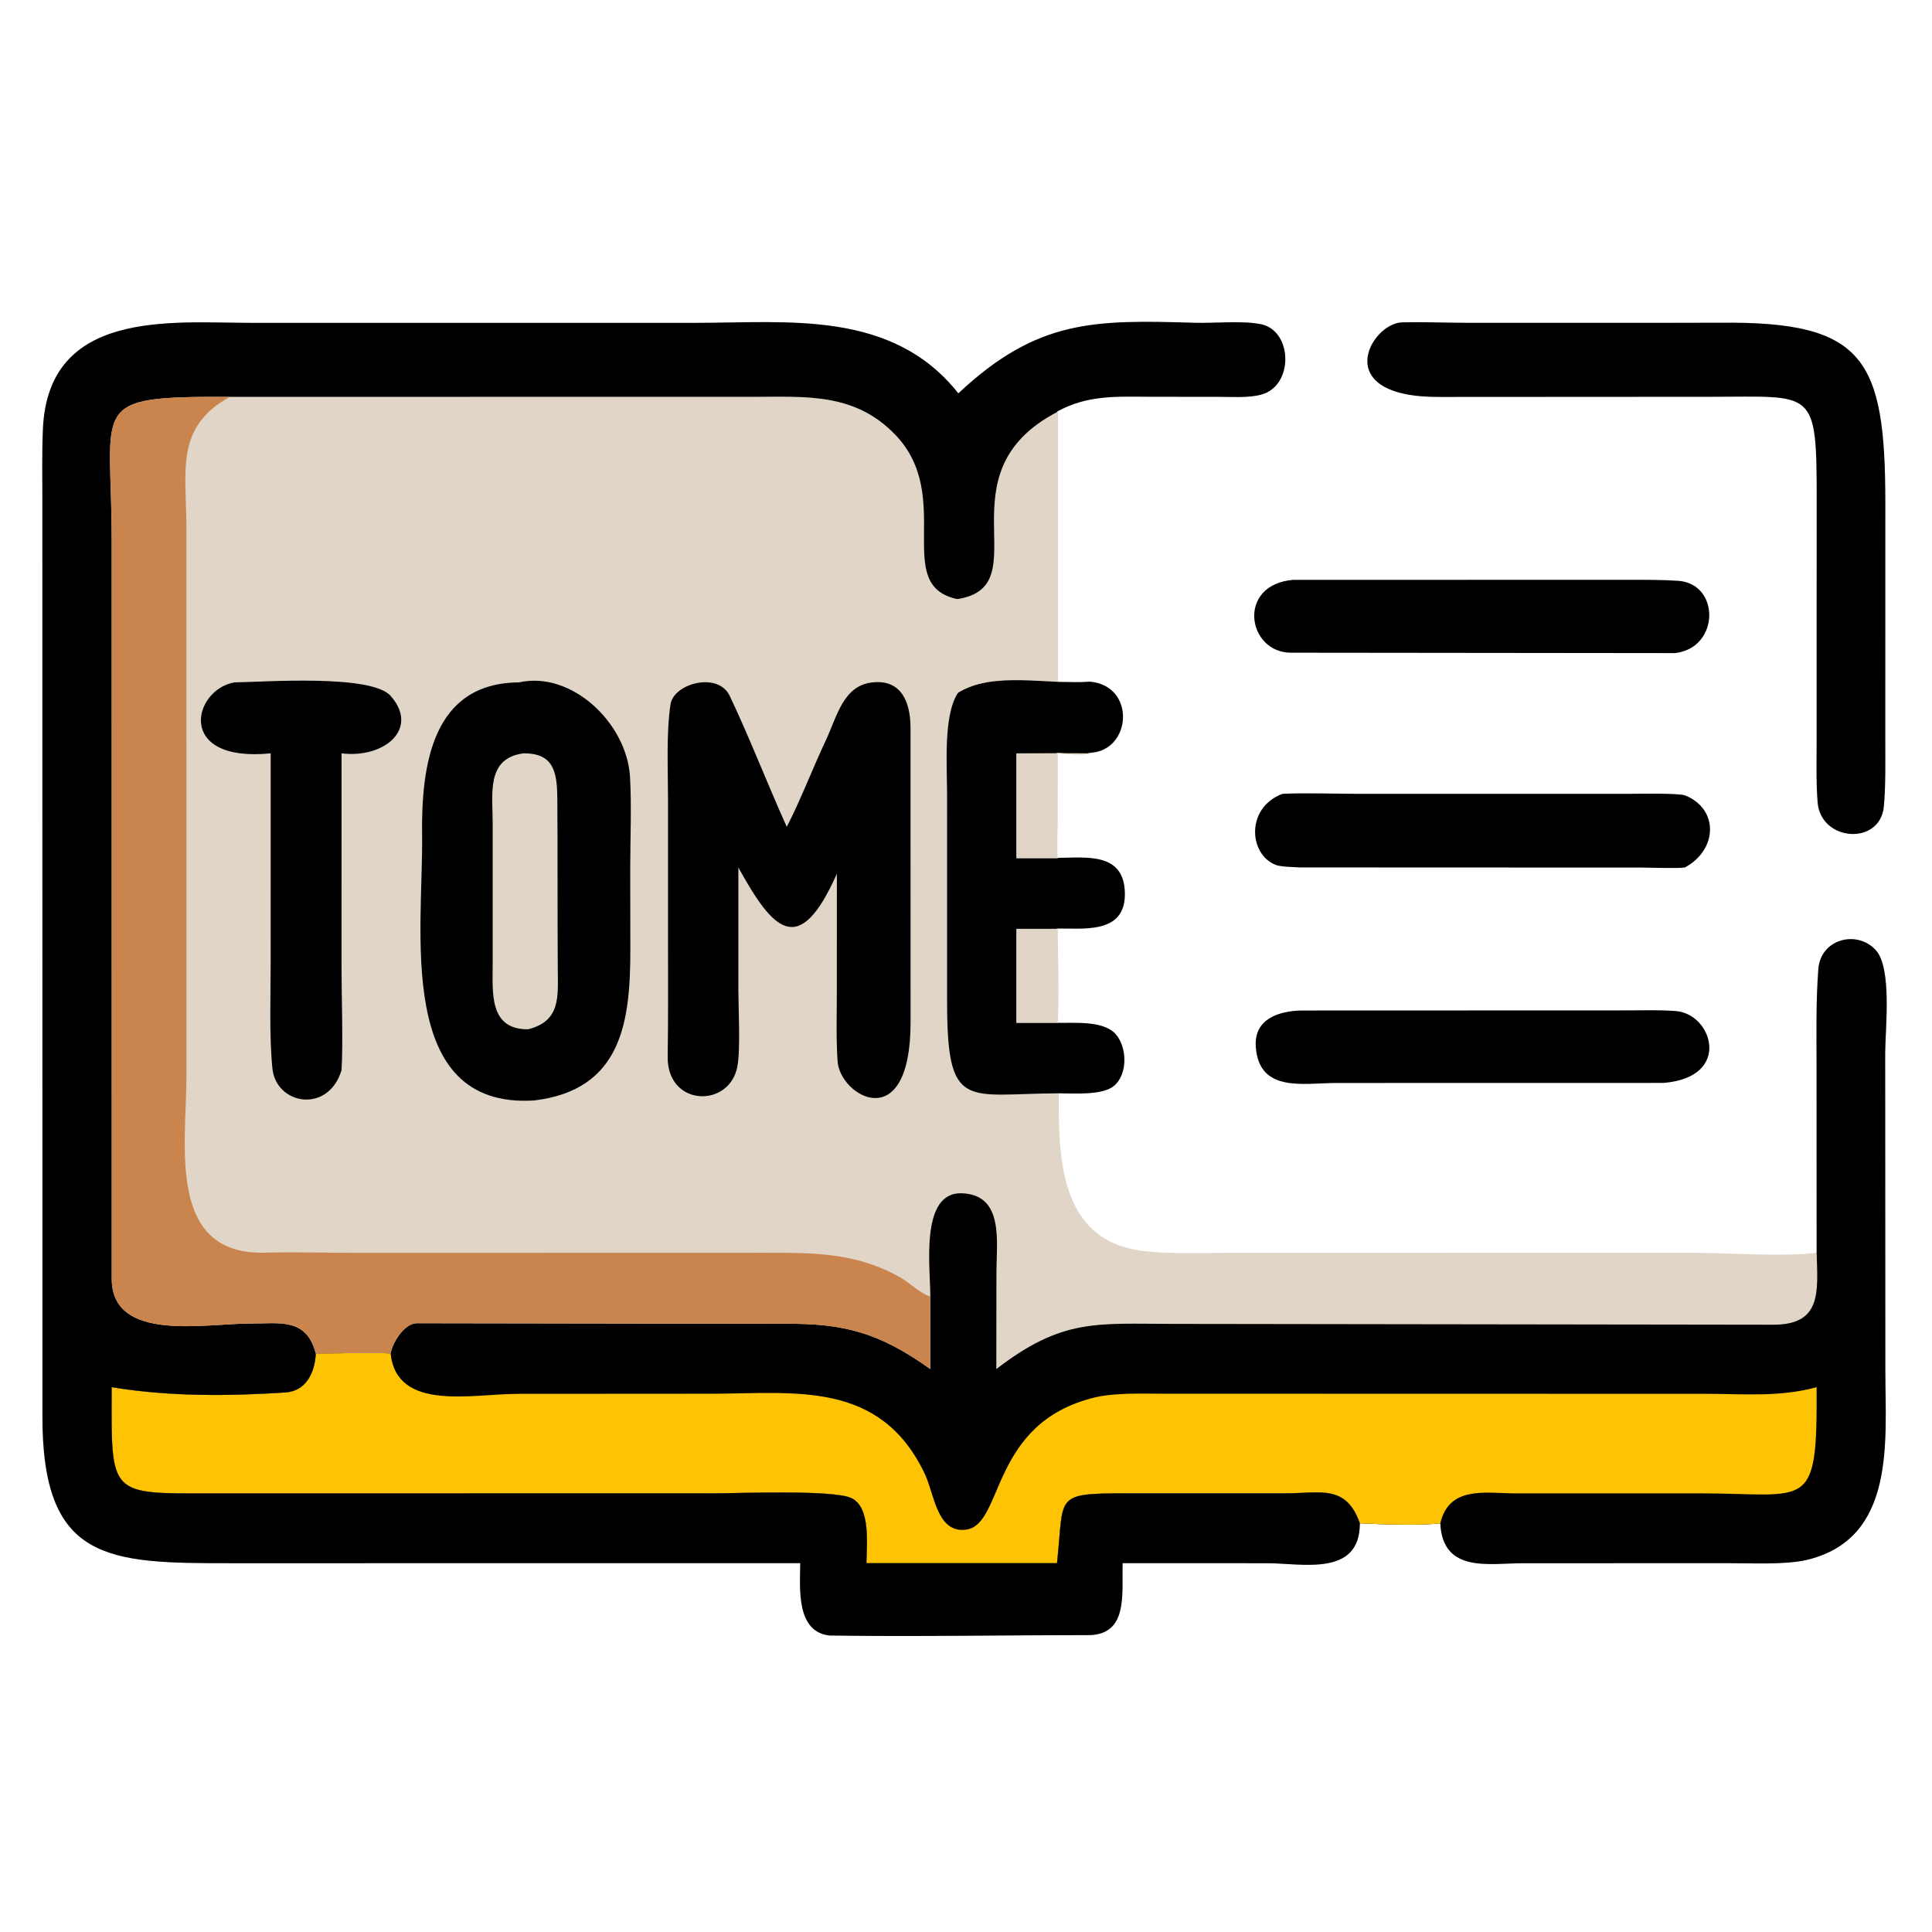
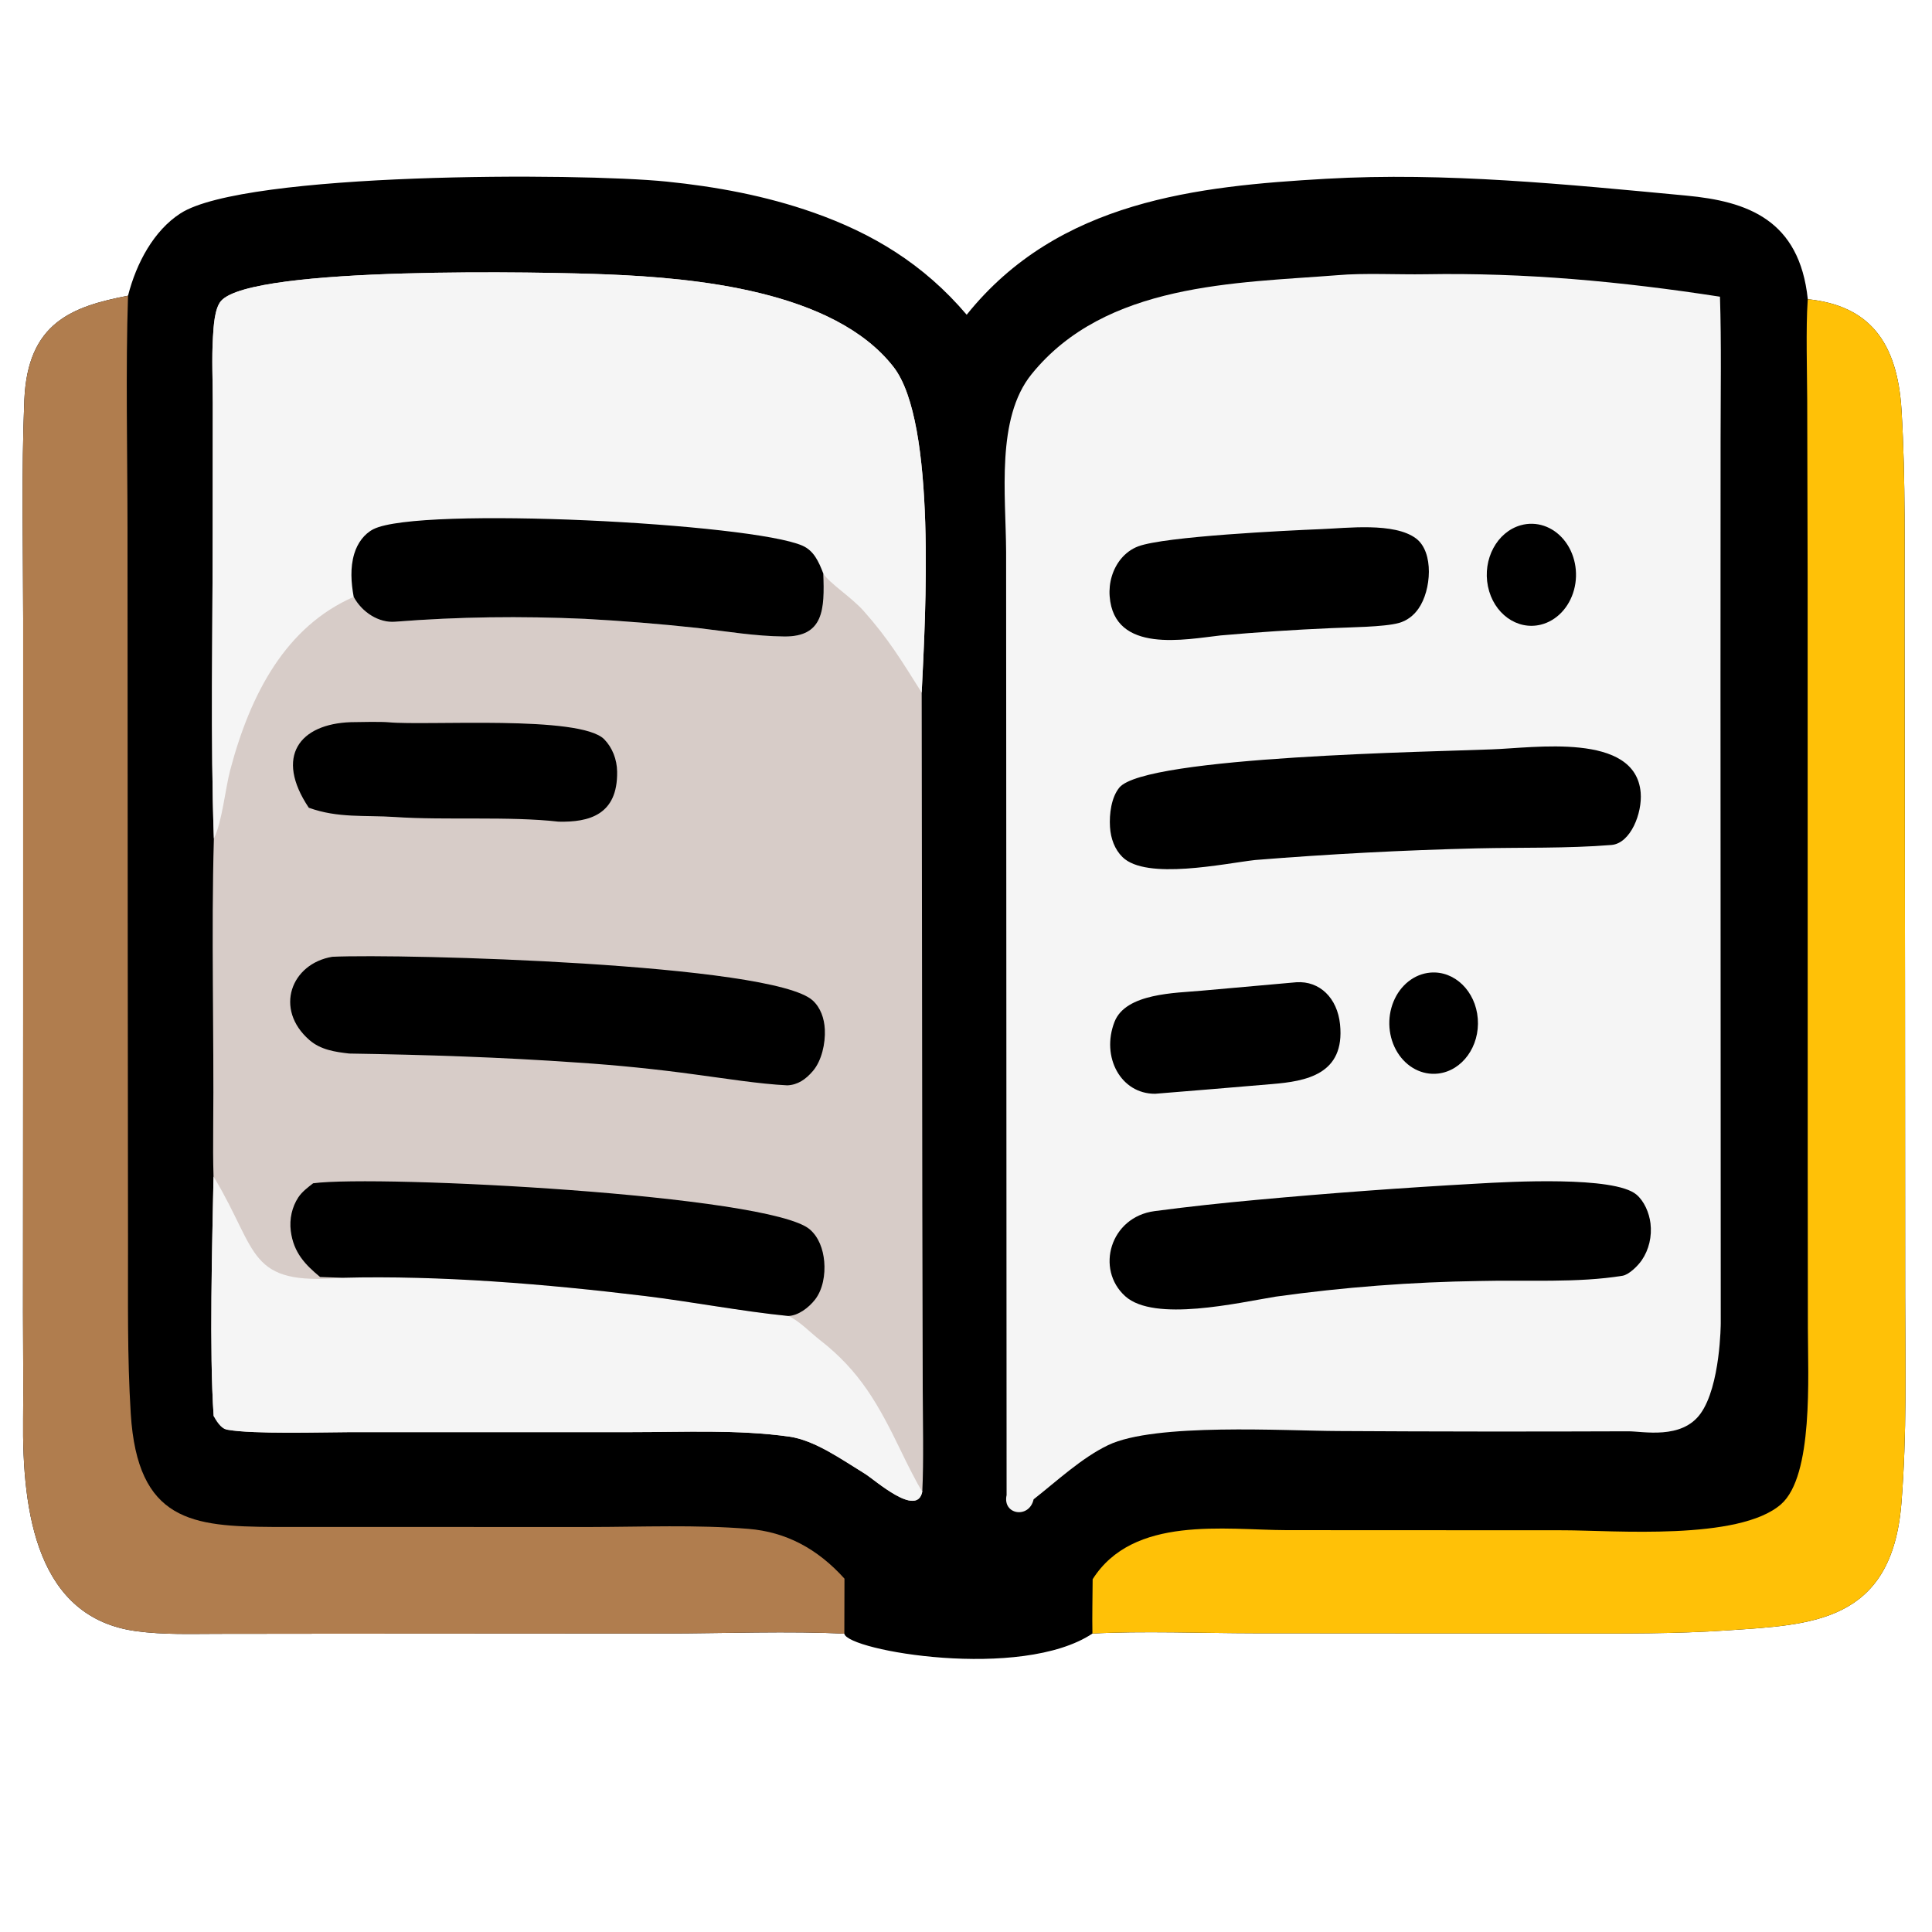
- <svg xmlns="http://www.w3.org/2000/svg" xmlns:ns1="https://boxy-svg.com" width="1024px" height="1024px" viewBox="0 0 1024 1024">
+ <svg xmlns="http://www.w3.org/2000/svg" xmlns:ns1="https://boxy-svg.com" width="1024" height="1024" viewBox="0 0 1024 1024">
  <defs>
    <ns1:export>
      <ns1:file format="svg" />
-       <ns1:file format="png" width="1024" height="1024" />
+       <ns1:file format="png" />
    </ns1:export>
  </defs>
-   <rect x="549.813" y="190.033" width="429.347" height="483.352" style="fill-rule: nonzero; paint-order: stroke; stroke: rgba(187, 45, 45, 0.8); stroke-width: 0px; fill: rgb(255, 255, 255);" />
-   <path d="M 424.155 828.501 L 122.447 828.533 C 56.906 828.558 22.115 827.807 22.481 749.558 L 22.459 264.608 C 22.443 252.186 22.197 239.705 22.754 227.276 C 25.594 163.858 90.837 171.066 132.408 171.118 L 369.195 171.12 C 417.74 171.105 472.939 164.187 507.94 208.494 C 549.763 169.256 579.773 169.469 633.359 171.087 C 643.623 171.399 658.433 169.84 668.262 171.817 C 685.252 175.239 685.87 204.697 668.298 209.199 C 661.683 210.955 653.225 210.328 646.707 210.328 L 610.059 210.286 C 592.137 210.225 576.589 209.143 560.222 218.171 L 560.222 361.683 C 562.994 361.602 575.906 360.976 577.779 361.683 C 602.178 363.852 599.841 398.292 577.779 399.286 C 574.152 400.582 564.233 399.594 560.222 399.286 L 560.147 435.169 C 560.111 441.048 559.653 449.295 560.222 454.917 C 575.581 454.855 596.132 451.557 596.198 474.08 C 596.264 495.424 574.016 492.049 560.222 492.273 C 560.245 508.887 561.082 525.74 560.222 542.192 C 569.248 542.422 584.887 540.782 591.409 548.256 C 597.43 555.159 597.741 569.303 590.578 575.433 C 584.408 580.717 569.157 579.465 561.161 579.478 C 561.065 613.272 561.294 657.313 605.333 662.977 C 618.683 664.692 635.06 664.055 648.732 664.051 L 895.874 664.006 C 915.478 664.006 944.54 666.235 962.851 664.022 L 962.821 566.115 C 962.823 548.567 962.417 531.295 963.755 513.645 C 964.972 497.55 984.313 492.75 994.201 503.579 C 1002.91 513.111 999.245 545.466 999.184 557.943 L 999.266 726.597 C 999.319 764.204 1004.97 815.94 957.029 826.931 C 945.498 829.405 928.51 828.506 916.277 828.514 L 807.595 828.535 C 789.274 828.525 764.725 833.993 763.379 807.385 C 752.277 808.717 732.018 807.941 720.754 807.385 C 720.754 835.923 690.01 828.547 671.589 828.53 L 595.018 828.501 C 594.498 844.455 598.285 866.634 576.697 866.659 C 531.034 866.647 485.243 867.516 439.594 866.861 C 421.883 864.816 423.986 841.819 424.155 828.501 Z" style="fill: rgb(224, 213, 199);" />
-   <path d="M 962.851 664.022 L 962.821 566.115 C 962.823 548.567 962.417 531.295 963.755 513.645 C 964.972 497.55 984.313 492.75 994.201 503.579 C 1002.91 513.111 999.245 545.466 999.184 557.943 L 999.266 726.597 C 999.319 764.204 1004.97 815.94 957.029 826.931 C 945.498 829.405 928.51 828.506 916.277 828.514 L 807.595 828.535 C 789.274 828.525 764.725 833.993 763.379 807.385 C 752.277 808.717 732.018 807.941 720.754 807.385 C 713.415 786.603 699.786 791.486 681.468 791.491 L 596.393 791.496 C 558.319 791.499 564.049 792.847 560.335 827.486 L 560.222 828.501 L 459.229 828.501 C 459.318 818.756 461.69 798.571 450.99 793.897 C 440.921 789.496 390.874 791.511 377.684 791.511 L 113.463 791.54 C 57.552 791.54 58.963 793.631 59.201 735.232 C 89.455 740.243 120.706 740.056 151.288 738.032 C 162.024 737.322 166.833 727.885 167.386 717.432 C 174.144 717.413 201.618 716.719 207.033 717.432 C 208.094 711.204 214.504 701.339 220.981 701.337 L 416.053 701.648 C 447.461 701.314 466.233 706.475 493.091 725.639 L 493.091 687.153 C 493.151 672.102 487.414 631.688 509.808 632.463 C 532.259 633.242 528.145 658.162 528.129 674.571 L 528.067 725.639 C 562.93 698.799 580.887 701.611 621.465 701.694 L 939.341 702.13 C 965.635 702.39 963.481 684.886 962.851 664.022 Z" style="" />
-   <path fill="#FEC302" d="M 167.386 717.432 C 174.144 717.413 201.618 716.719 207.033 717.432 C 210.318 748.328 250.382 738.773 274.456 738.768 L 376.999 738.705 C 421.139 738.661 466.415 731.296 490.162 781.175 C 495.215 791.793 496.542 812.899 512.136 810.733 C 532.163 807.949 524.527 754.274 580.094 740.714 C 590.903 738.079 605.702 738.691 617.116 738.694 L 904.816 738.76 C 924.882 738.811 943.571 740.537 962.851 735.232 C 963.198 801.96 959.008 791.519 900.561 791.501 L 802.972 791.524 C 787.325 791.434 768.081 787.37 763.379 807.385 C 752.277 808.717 732.018 807.941 720.754 807.385 C 713.415 786.603 699.786 791.486 681.468 791.491 L 596.393 791.496 C 558.319 791.499 564.049 792.847 560.335 827.486 L 560.222 828.501 L 459.229 828.501 C 459.318 818.756 461.69 798.571 450.99 793.897 C 440.921 789.496 390.874 791.511 377.684 791.511 L 113.463 791.54 C 57.552 791.54 58.963 793.631 59.201 735.232 C 89.455 740.243 120.706 740.056 151.288 738.032 C 162.024 737.322 166.833 727.885 167.386 717.432 Z" style="" />
-   <path d="M 424.155 828.501 L 122.447 828.533 C 56.906 828.558 22.115 827.807 22.481 749.558 L 22.459 264.608 C 22.443 252.186 22.197 239.705 22.754 227.276 C 25.594 163.858 90.837 171.066 132.408 171.118 L 369.195 171.12 C 417.74 171.105 472.939 164.187 507.94 208.494 C 549.763 169.256 579.773 169.469 633.359 171.087 C 643.623 171.399 658.433 169.84 668.262 171.817 C 685.252 175.239 685.87 204.697 668.298 209.199 C 661.683 210.955 653.225 210.328 646.707 210.328 L 610.059 210.286 C 592.137 210.225 576.589 209.143 560.222 218.171 L 560.222 361.683 C 562.994 361.602 575.906 360.976 577.779 361.683 C 556.42 363.683 526.414 355.659 507.94 367.789 C 506.576 362.506 508.22 326.348 507.94 317.649 C 472.105 310.642 506.349 263.706 474.601 230.513 C 453.079 208.006 427.095 210.315 399.119 210.318 L 121.879 210.34 C 45.859 210.095 59.197 213.644 59.201 286.261 L 59.221 677.829 C 59.294 711.79 109.176 701.389 132.795 701.502 C 147.976 701.571 162.48 698.212 167.386 717.432 C 166.833 727.885 162.024 737.322 151.288 738.032 C 120.706 740.056 89.455 740.243 59.201 735.232 C 58.963 793.631 57.552 791.54 113.463 791.54 L 377.684 791.511 C 390.874 791.511 440.921 789.496 450.99 793.897 C 461.69 798.571 459.318 818.756 459.229 828.501 L 560.222 828.501 L 560.335 827.486 C 564.049 792.847 558.319 791.499 596.393 791.496 L 681.468 791.491 C 699.786 791.486 713.415 786.603 720.754 807.385 C 720.754 835.923 690.01 828.547 671.589 828.53 L 595.018 828.501 C 594.498 844.455 598.285 866.634 576.697 866.659 C 531.034 866.647 485.243 867.516 439.594 866.861 C 421.883 864.816 423.986 841.819 424.155 828.501 Z" style="" />
-   <path d="M 560.813 218.115 L 560.813 361.626 C 563.669 361.545 576.965 360.919 578.898 361.626 C 556.9 363.627 525.995 355.603 506.972 367.733 C 505.566 362.448 507.257 326.292 506.972 317.592 C 552.058 311.111 496.904 250.996 560.813 218.115 Z" style="fill: rgb(224, 213, 199);" />
-   <path d="M 167.386 717.432 C 162.48 698.212 147.976 701.571 132.795 701.502 C 109.176 701.389 59.294 711.79 59.221 677.829 L 59.201 286.261 C 59.197 213.644 45.859 210.095 121.879 210.34 C 92.659 226.247 98.732 249.721 98.795 279.108 L 98.832 570.419 C 98.777 607.009 88.177 665.356 140.526 663.955 C 156.791 663.519 174.749 664.053 191.041 664.053 L 405.275 664.001 C 431.089 664.009 453.713 663.751 477.274 677.122 C 482.055 679.835 488.078 685.846 493.091 687.153 L 493.091 725.639 C 466.233 706.475 447.461 701.314 416.053 701.648 L 220.981 701.337 C 214.504 701.339 208.094 711.204 207.033 717.432 C 201.618 716.719 174.144 717.413 167.386 717.432 Z" style="fill: rgb(201, 133, 77);" />
-   <path d="M 507.627 367.407 C 526.168 355.257 556.28 363.297 577.715 361.292 C 602.199 363.466 599.852 397.966 577.715 398.962 C 574.073 400.26 564.12 399.27 560.093 398.962 L 560.02 434.91 C 559.983 440.797 559.525 449.061 560.093 454.693 C 575.507 454.631 596.132 451.327 596.198 473.89 C 596.264 495.271 573.937 491.89 560.093 492.117 C 560.117 508.759 560.957 525.641 560.093 542.123 C 569.154 542.355 584.848 540.711 591.393 548.199 C 597.435 555.116 597.746 569.284 590.557 575.426 C 584.365 580.717 569.059 579.465 561.038 579.478 C 511.852 579.662 501.955 589.286 501.982 530.554 L 501.968 420.643 C 501.965 405.879 499.917 379.361 507.627 367.407 Z" style="" />
-   <path d="M 538.671 399.286 C 551.96 399.253 565.324 399.139 578.607 399.286 C 574.903 400.582 564.773 399.594 560.677 399.286 L 560.603 435.169 C 560.564 441.048 560.099 449.295 560.677 454.917 L 538.671 454.917 L 538.671 399.286 Z" style="fill: rgb(224, 213, 199);" />
-   <path d="M 538.671 492.273 L 560.646 492.273 C 560.669 508.887 561.523 525.74 560.646 542.192 L 538.671 542.192 L 538.671 492.273 Z" style="fill: rgb(224, 213, 199);" />
-   <path d="M 275.038 361.683 C 302.999 355.393 332.361 383.37 333.934 411.968 C 334.781 427.361 334.055 444.396 334.029 459.928 L 334.091 502.959 C 334.143 541.347 329.762 577.668 283.076 583.271 C 209.138 587.867 224.399 492.701 223.722 443.022 C 223.211 405.432 229.094 361.98 275.038 361.683 Z" style="" />
-   <path d="M 277.507 399.286 C 293.729 399.183 295.285 409.529 295.395 423.436 C 295.631 453.382 295.423 483.333 295.631 513.278 C 295.734 528.344 297.248 541.103 279.972 545.536 C 259.081 545.791 261.132 525.968 261.128 511.043 L 261.126 436.256 C 261.14 420.739 257.566 401.845 277.507 399.286 Z" style="fill: rgb(224, 213, 199);" />
-   <path d="M 462.521 361.683 C 477.824 360.042 482.575 372.23 482.599 385.81 L 482.625 541.9 C 482.554 602.76 445.199 581.095 443.943 562.509 C 443.135 550.515 443.514 538.759 443.535 526.793 L 443.56 463.099 C 423.408 508.489 409.705 493.009 391.351 459.792 L 391.351 525.17 C 391.381 534.948 392.52 556.183 390.827 565.25 C 386.676 587.479 353.457 586.686 353.884 559.97 C 354.211 539.481 354.066 517.983 354.068 497.297 L 354.068 423.744 C 354.063 407.795 353.084 388.872 355.366 373.397 C 357.025 362.149 380.614 355.861 386.769 368.831 C 397.568 391.596 406.617 415.21 417.005 438.242 C 424.346 424.072 430.689 407.283 437.588 392.657 C 443.629 379.851 446.886 363.205 462.521 361.683 Z" style="" />
-   <path d="M 124.227 361.683 C 139.772 361.489 196.711 357.2 207.018 368.813 C 222.496 386.247 203.672 402.103 181.025 399.286 L 181.017 512.918 C 181.014 528.203 181.899 552.699 181.025 567.207 C 174.066 590.405 146.299 585.731 144.363 566.156 C 142.654 548.857 143.461 526.994 143.459 509.336 L 143.473 399.286 C 92.931 404.335 102.145 365.543 124.227 361.683 Z" style="" />
-   <path d="M 874.725 171.115 L 912.318 171.038 C 988.199 170.369 999.251 190.158 999.271 266.673 L 999.245 392.151 C 999.242 403.813 999.512 415.746 998.509 427.293 C 996.688 448.28 965.071 446.22 963.372 425.258 C 962.495 414.445 962.859 402.724 962.853 391.732 L 962.851 324.583 L 962.88 265.064 C 962.88 205.454 961.655 210.31 907.114 210.307 L 763.214 210.389 C 704.062 210.827 726.437 171.296 743.099 170.867 C 754.938 170.562 768.011 171.118 780.25 171.115 L 874.725 171.115 Z" style="" />
-   <path d="M 679.646 420.768 C 690.433 420.132 709.082 420.75 720.294 420.747 L 862.798 420.747 C 867.468 420.747 889.826 420.228 893.279 421.638 C 911.213 428.962 910.272 450.508 893.004 459.792 C 888.368 460.373 875.684 459.869 870.255 459.83 L 688.818 459.76 C 685.515 459.462 679.026 459.561 676.016 458.364 C 661.89 452.739 660.186 428.176 679.646 420.768 Z" style="" />
-   <path d="M 685.398 307.332 L 863.179 307.316 C 872.022 307.318 880.283 307.256 889.289 307.822 C 911.908 309.243 911.617 343.618 887.652 346.16 L 684.224 345.945 C 661.033 345.934 655.219 309.864 685.398 307.332 Z" style="" />
-   <path d="M 689.289 535.583 L 863.312 535.523 C 871.451 535.485 879.87 535.242 887.967 535.857 C 907.602 537.052 918.381 571.024 881.692 573.972 L 707.546 574.005 C 690.618 574.135 667.571 579.043 665.623 555.238 C 664.376 540.016 677.628 536.009 689.289 535.583 Z" style="" />
+   <path d="M 67.859 156.725 C 72.281 139.34 81.582 122.135 95.699 113.064 C 129.767 91.172 306.691 91.521 353.308 96.247 C 379.561 98.909 405.846 103.769 431.076 112.638 C 462.324 123.624 489.503 139.894 512.365 166.82 C 560.981 106.161 634.939 98.649 702.818 94.757 C 765.95 91.139 830.863 97.761 893.779 103.671 C 926.11 106.709 953.738 116.38 958.173 158.589 C 990.536 161.945 1005.64 180.929 1007.85 217.463 C 1010.11 254.853 1009.36 291.245 1009.46 328.673 L 1009.7 521.177 L 1009.78 686.717 C 1009.82 724.09 1010.77 759.95 1007.76 797.032 C 1002.6 860.312 959.763 861.123 915.719 864.115 C 887.706 866.016 860.974 865.792 832.91 865.781 L 664.564 865.665 C 639.09 865.643 603.873 864.365 579.004 865.832 C 541.25 890.892 449.262 874.903 447.516 865.914 C 420.161 864.377 381.691 865.756 353.618 865.796 L 174.342 865.897 L 115.87 865.965 C 101.039 865.975 86.895 866.517 72.333 864.569 C 19.74 857.535 11.682 802.289 12.251 751.931 C 12.458 733.639 12.179 714.034 12.189 695.739 L 12.272 536.67 L 12.282 328.034 C 12.262 289.601 11.309 250.328 12.904 212.006 C 14.613 170.831 38.351 162.457 67.859 156.725 Z" style="" />
+   <path d="M 67.859 156.725 C 66.564 195.248 67.548 240.579 67.579 279.523 L 67.703 503.36 L 67.848 658.924 C 67.9 689.443 67.413 718.675 69.298 749.189 C 72.861 806.601 102.131 809.029 144.712 809.31 L 312.621 809.339 C 340.231 809.3 369.182 808.072 396.692 810.328 C 416.557 811.958 433.259 820.801 447.588 836.717 L 447.516 865.914 C 420.161 864.377 381.691 865.756 353.618 865.796 L 174.342 865.897 L 115.87 865.965 C 101.039 865.975 86.895 866.517 72.333 864.569 C 19.74 857.535 11.682 802.289 12.251 751.931 C 12.458 733.639 12.179 714.034 12.189 695.739 L 12.272 536.67 L 12.282 328.034 C 12.262 289.601 11.309 250.328 12.904 212.006 C 14.613 170.831 38.351 162.457 67.859 156.725 Z" style="fill: rgb(176, 125, 78);" />
+   <path fill="#FFC107" d="M 958.173 158.589 C 990.536 161.945 1005.64 180.929 1007.85 217.463 C 1010.11 254.853 1009.36 291.245 1009.46 328.673 L 1009.7 521.177 L 1009.78 686.717 C 1009.82 724.09 1010.77 759.95 1007.76 797.032 C 1002.6 860.312 959.763 861.123 915.719 864.115 C 887.706 866.016 860.974 865.792 832.91 865.781 L 664.564 865.665 C 639.09 865.643 603.873 864.365 579.004 865.832 C 578.828 856.629 579.082 846.32 579.127 837.026 C 600.651 803.074 649.114 810.907 681.936 811.011 L 828.792 811.077 C 855.212 811.117 921.736 816.752 943.98 797.289 C 961.193 782.223 958.237 729.57 958.215 703.944 L 958.13 619.727 L 958.082 306.02 L 957.862 212.327 C 957.8 197.843 957.116 173.325 958.093 159.599 L 958.173 158.589 Z" style="" />
+   <path d="M 708.825 145.861 C 722.732 144.615 741.299 145.604 755.409 145.359 C 808.369 144.442 859.157 149.164 911.62 157.255 C 912.412 181.475 911.957 208.598 911.945 232.974 L 911.894 363.987 L 912.033 701.351 C 912.033 701.351 911.912 734.571 901.301 749.262 C 891.258 763.168 870.933 758.59 862.978 758.62 C 811.789 758.824 760.596 758.776 709.408 758.479 C 681.103 758.396 612.102 754.025 587.301 765.968 C 573.262 772.727 560.397 784.806 547.837 794.67 C 545.537 805.129 531.218 802.908 533.517 792.45 L 533.32 401.285 L 533.26 292.473 C 533.113 262.254 527.826 221.777 546.707 198.385 C 585.935 149.782 655.352 150.081 708.825 145.861 Z" style="fill: rgb(245, 245, 245);" />
+   <path d="M 782.705 627.354 C 800.18 626.335 855.546 623.219 867.331 633.147 C 871.427 636.596 874.091 642.712 874.791 648.379 C 875.632 655.354 873.958 662.42 870.153 667.957 C 868.047 671.031 863.347 675.623 859.988 676.172 C 836.071 680.082 808.984 678.334 784.415 678.952 C 748.237 679.471 712.11 682.238 676.194 687.242 C 656.337 690.468 611.842 700.897 596.43 687.053 C 580.506 672.75 588.374 645.039 611.964 641.914 C 629.992 639.529 647.826 637.617 665.785 635.977 C 704.717 632.392 743.694 629.517 782.705 627.354 Z" style="" />
+   <path d="M 790.483 397.188 C 812.736 396.496 866.892 387.822 869.593 420.127 C 870.493 430.898 864.296 447.034 854.062 447.857 C 830.488 449.752 806.586 449.103 782.949 449.648 C 743.682 450.606 704.444 452.666 665.267 455.821 C 649.121 457.634 607.528 466.685 594.927 454.251 C 590.802 450.182 588.714 444.475 588.323 438.332 C 587.887 431.489 589.007 422.625 593.282 417.43 C 606.982 400.783 762.131 398.407 790.483 397.188 Z" style="" />
+   <path d="M 700.259 280.446 C 713.69 279.945 739.055 276.701 750.585 285.442 C 760.081 292.645 758.683 312.849 751.797 322.626 C 749.178 326.403 745.526 329.068 741.426 330.187 C 733.644 332.373 714.621 332.473 705.633 332.922 C 686.036 333.777 666.458 335.066 646.907 336.797 C 628.504 338.827 590.47 346.733 588.141 316.052 C 587.59 308.79 589.754 301.603 594.097 296.268 C 596.616 293.191 599.774 290.89 603.275 289.579 C 617.351 284.308 681.663 281.205 700.259 280.446 Z" style="" />
+   <path d="M 687.153 520.612 C 699.46 519.853 708.811 528.927 710.248 542.915 C 712.983 569.53 692.128 573.089 674.244 574.575 C 653.609 576.284 632.929 578.111 612.263 579.72 C 594.048 579.832 583.48 560.21 590.705 541.616 C 596.645 526.331 623.13 526.358 636.801 525.096 L 687.153 520.612 Z" style="" />
+   <path d="M 805.951 278.414 C 814.233 276.051 822.987 278.975 828.852 286.067 C 834.719 293.159 836.788 303.316 834.265 312.64 C 831.742 321.965 825.02 329.013 816.678 331.078 C 804.054 334.204 791.572 325.168 788.642 310.783 C 785.712 296.4 793.418 281.989 805.951 278.414 Z" style="" />
+   <path d="M 758.101 515.501 C 770.916 514.404 782.124 525.284 783.257 539.92 C 784.391 554.557 775.029 567.518 762.246 569.012 C 753.82 569.998 745.584 565.72 740.688 557.82 C 735.794 549.918 734.995 539.615 738.6 530.852 C 742.206 522.089 749.657 516.226 758.101 515.501 Z" style="" />
+   <path fill="#D7CCC8" d="M 113.362 444.405 L 113.331 443.705 C 111.578 394.018 112.713 333.194 112.729 282.895 L 112.78 213.549 C 112.779 201.948 112.171 190.095 112.877 178.531 C 113.207 173.111 113.701 163.395 117.199 159.461 C 133.786 140.802 289.871 144.112 322.365 145.46 C 367.537 147.335 441.87 153.779 473.565 194.464 C 496.54 223.953 490.453 327.193 488.515 367.088 L 488.85 638.687 L 489.069 736.477 C 489.11 753.186 489.64 774.124 488.835 790.555 C 486.103 804.624 463.674 784.312 458.363 781.07 C 446.384 773.759 431.926 763.337 418.229 761.422 C 391.078 757.626 362.347 759.071 334.894 759.059 L 185.248 759.071 C 170.26 759.118 134.181 760.21 120.635 757.795 C 118.181 755.745 115.544 752.878 113.239 750.505 C 110.879 716.12 112.493 659.074 113.171 623.586 C 112.918 615.275 112.921 606.544 112.999 598.203 C 113.475 547.127 111.906 495.414 113.362 444.405 Z" style="" />
+   <path d="M 113.362 444.405 L 113.331 443.705 C 111.578 394.018 112.713 333.194 112.729 282.895 L 112.78 213.549 C 112.779 201.948 112.171 190.095 112.877 178.531 C 113.207 173.111 113.701 163.395 117.199 159.461 C 133.786 140.802 289.871 144.112 322.365 145.46 C 367.537 147.335 441.87 153.779 473.565 194.464 C 496.54 223.953 490.453 327.193 488.515 367.088 C 477.893 350.246 470.864 338.525 457.685 323.741 C 451.152 316.417 439.536 309.117 436.366 303.969 C 437.133 323.121 436.49 337.531 415.71 337.35 C 400.229 337.216 385.185 334.641 369.83 332.844 C 349.941 330.693 330.015 329.08 310.061 327.996 C 275.842 326.492 243.453 326.847 209.301 329.531 C 200.92 330.189 191.973 324.697 187.467 316.362 C 151.674 332.031 132.794 367.339 121.972 408.316 C 119.459 417.832 117.621 436.187 113.362 444.405 Z" style="fill: rgb(245, 245, 245);" />
+   <path d="M 187.467 316.362 C 186.089 308.789 185.525 300.936 187.771 293.484 C 189.481 287.811 193.09 282.927 197.924 280.474 C 222.169 268.176 398.517 277.352 425.336 289.23 C 431.328 291.884 433.902 297.559 436.366 303.969 C 437.133 323.121 436.49 337.531 415.71 337.35 C 400.229 337.216 385.185 334.641 369.83 332.844 C 349.941 330.693 330.015 329.08 310.061 327.996 C 275.842 326.492 243.453 326.847 209.301 329.531 C 200.92 330.189 191.973 324.697 187.467 316.362 Z" style="" />
+   <path d="M 113.171 623.586 L 113.706 624.458 C 137.269 663.781 130.843 681.412 181.457 677.242 C 233.596 675.908 289.4 680.57 341.294 686.847 C 366.476 689.891 392.858 695.018 417.779 697.497 C 423.123 699.629 429.786 706.523 434.527 710.2 C 455.7 726.637 465.546 744.219 477.667 769.348 C 480.018 774.223 486.16 786.697 488.835 790.555 C 486.103 804.624 463.674 784.312 458.363 781.07 C 446.384 773.759 431.926 763.337 418.229 761.422 C 391.078 757.626 362.347 759.071 334.894 759.059 L 185.248 759.071 C 170.26 759.118 134.181 760.21 120.635 757.795 C 118.181 757.709 115.544 754.914 113.239 750.505 C 110.879 716.12 112.493 659.074 113.171 623.586 Z" style="fill: rgb(245, 245, 245);" />
+   <path d="M 165.975 627.163 C 200.434 622.574 407.884 633.258 429.197 651.594 C 433.929 655.664 436.263 662.019 436.852 668.613 C 437.473 675.566 436.113 683.556 431.945 688.866 C 428.538 693.207 423.021 697.328 417.779 697.497 C 392.858 695.018 366.476 689.891 341.294 686.847 C 289.4 680.57 233.596 675.908 181.457 677.242 L 169.639 676.831 C 161.97 670.415 155.605 664.11 154.117 652.401 C 153.33 646.081 154.781 639.665 158.147 634.576 C 160.137 631.59 163.267 629.27 165.975 627.163 Z" style="" />
+   <path d="M 176.131 507.116 C 213.146 505.393 409.429 510.702 430.758 530.275 C 434.892 534.069 436.888 539.699 437.174 545.648 C 437.529 553.045 435.504 562.181 430.901 567.593 C 427.057 572.117 422.844 574.998 417.296 575.257 C 402.139 574.512 384.024 571.541 368.72 569.538 C 348.019 566.688 327.251 564.578 306.438 563.208 C 265.856 560.346 225.734 559.045 185.111 558.4 C 177.743 557.559 170.001 556.481 163.978 551.229 C 145.152 534.813 154.33 510.714 176.131 507.116 Z" style="" />
+   <path d="M 185.99 382.767 C 190.716 382.692 201.858 382.443 205.986 382.828 C 226.483 384.737 307.493 378.88 320.259 391.847 C 324.529 396.231 327.005 402.455 327.092 409.017 C 327.448 431.984 312.112 435.861 296.047 435.497 C 269.89 432.521 236.207 434.85 209.318 433.026 C 193.528 431.954 179.182 433.745 163.665 428.113 C 145.408 400.845 158.843 383.685 185.99 382.767 Z" style="" />
</svg>
